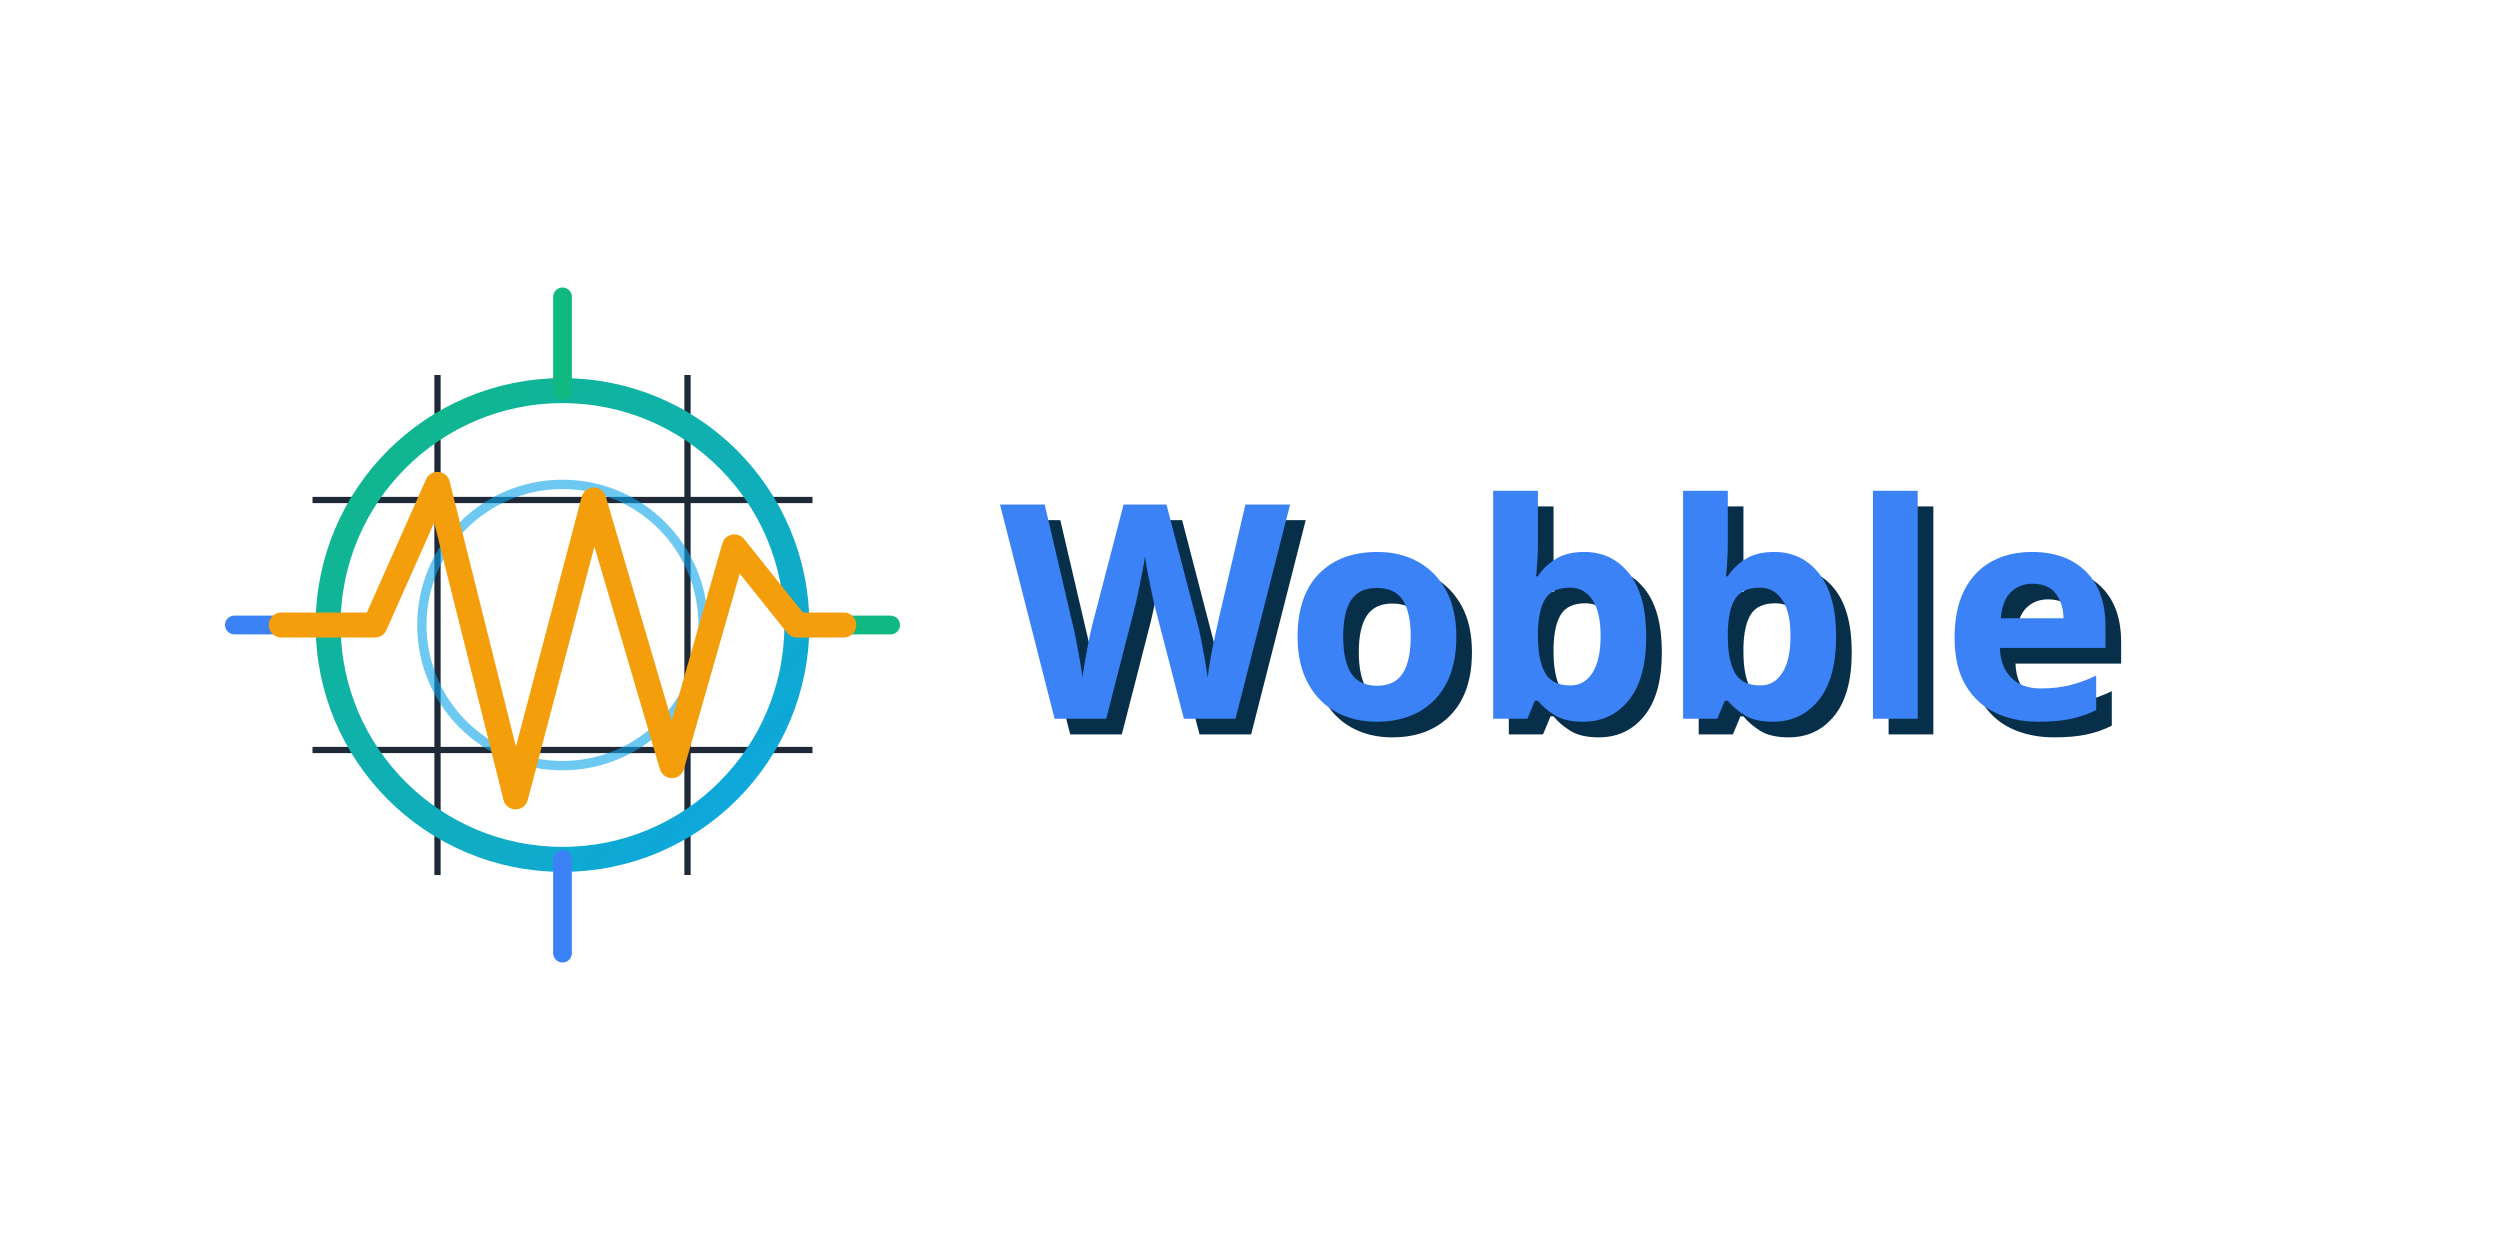
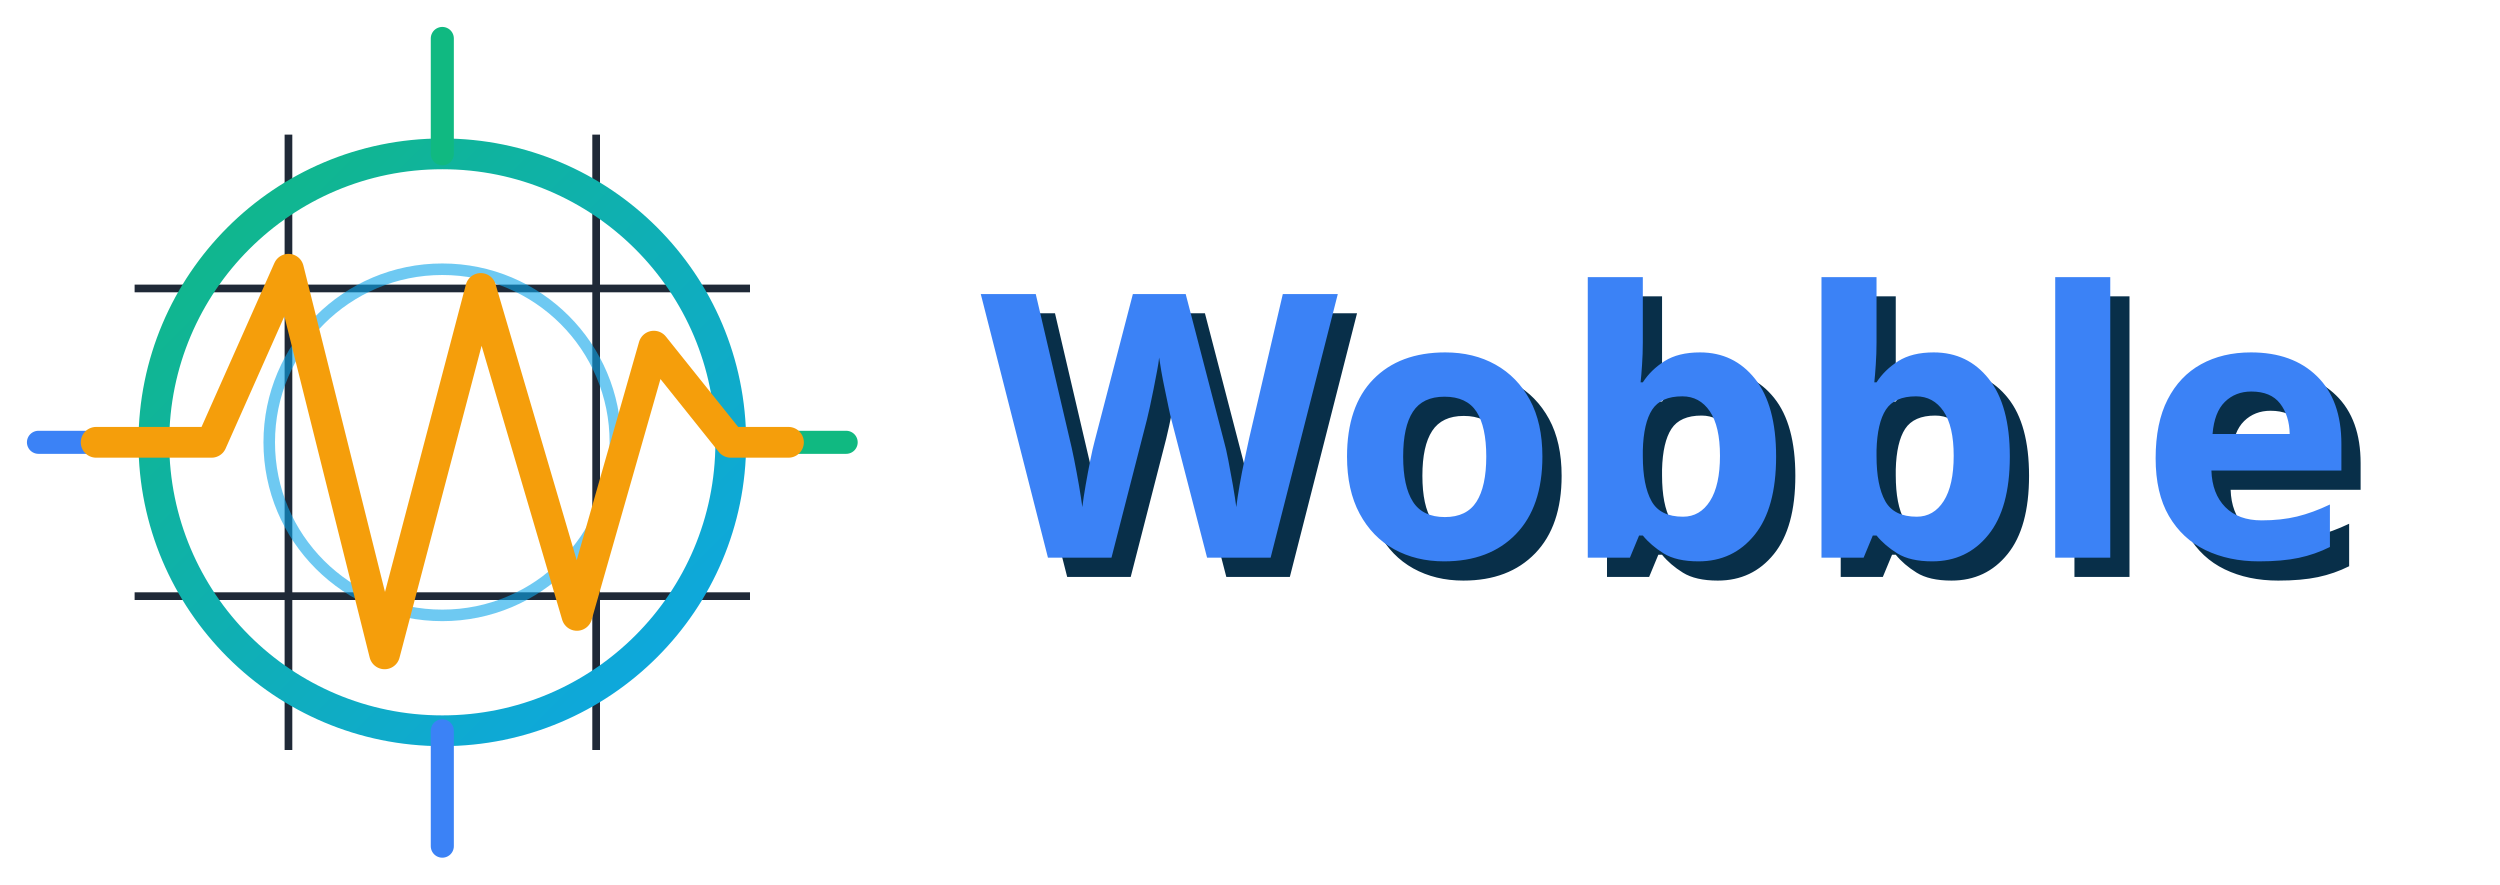
- <svg xmlns="http://www.w3.org/2000/svg" viewBox="0 0 800 400" width="100%" height="100%">
+ <svg xmlns="http://www.w3.org/2000/svg" viewBox="65 85 650 230" width="100%" height="100%">
  <defs>
    <linearGradient id="circleGrad" x1="0%" y1="0%" x2="100%" y2="100%">
      <stop offset="0%" stop-color="#10b981" />
      <stop offset="100%" stop-color="#0ea5e9" />
    </linearGradient>
    <style>
      
      .logo-text {
        font-family: 'Montserrat', system-ui, sans-serif;
        font-size: 96px;
        font-weight: 800;
      }
    </style>
  </defs>
  <g transform="translate(180, 200)">
    <path d="M-80,-40 L80,-40 M-80,40 L80,40 M-40,-80 L-40,80 M40,-80 L40,80" stroke="#1f2937" stroke-width="2" />
    <circle cx="0" cy="0" r="75" fill="none" stroke="url(#circleGrad)" stroke-width="8" />
    <circle cx="0" cy="0" r="45" fill="none" stroke="#0ea5e9" stroke-width="3" opacity="0.6" />
    <line x1="-105" y1="0" x2="-75" y2="0" stroke="#3b82f6" stroke-width="6" stroke-linecap="round" />
    <line x1="75" y1="0" x2="105" y2="0" stroke="#10b981" stroke-width="6" stroke-linecap="round" />
    <line x1="0" y1="-105" x2="0" y2="-75" stroke="#10b981" stroke-width="6" stroke-linecap="round" />
    <line x1="0" y1="75" x2="0" y2="105" stroke="#3b82f6" stroke-width="6" stroke-linecap="round" />
    <path d="M-90,0 L-60,0 L-40,-45 L-15,55 L10,-40 L35,45 L55,-25 L75,0 L90,0" fill="none" stroke="#f59e0b" stroke-width="8" stroke-linecap="round" stroke-linejoin="round" />
  </g>
  <g transform="translate(320, 230)">
    <text x="5" y="5" class="logo-text" fill="#082f49">Wobble</text>
    <text x="0" y="0" class="logo-text" fill="#3b82f6">Wobble</text>
  </g>
</svg>
